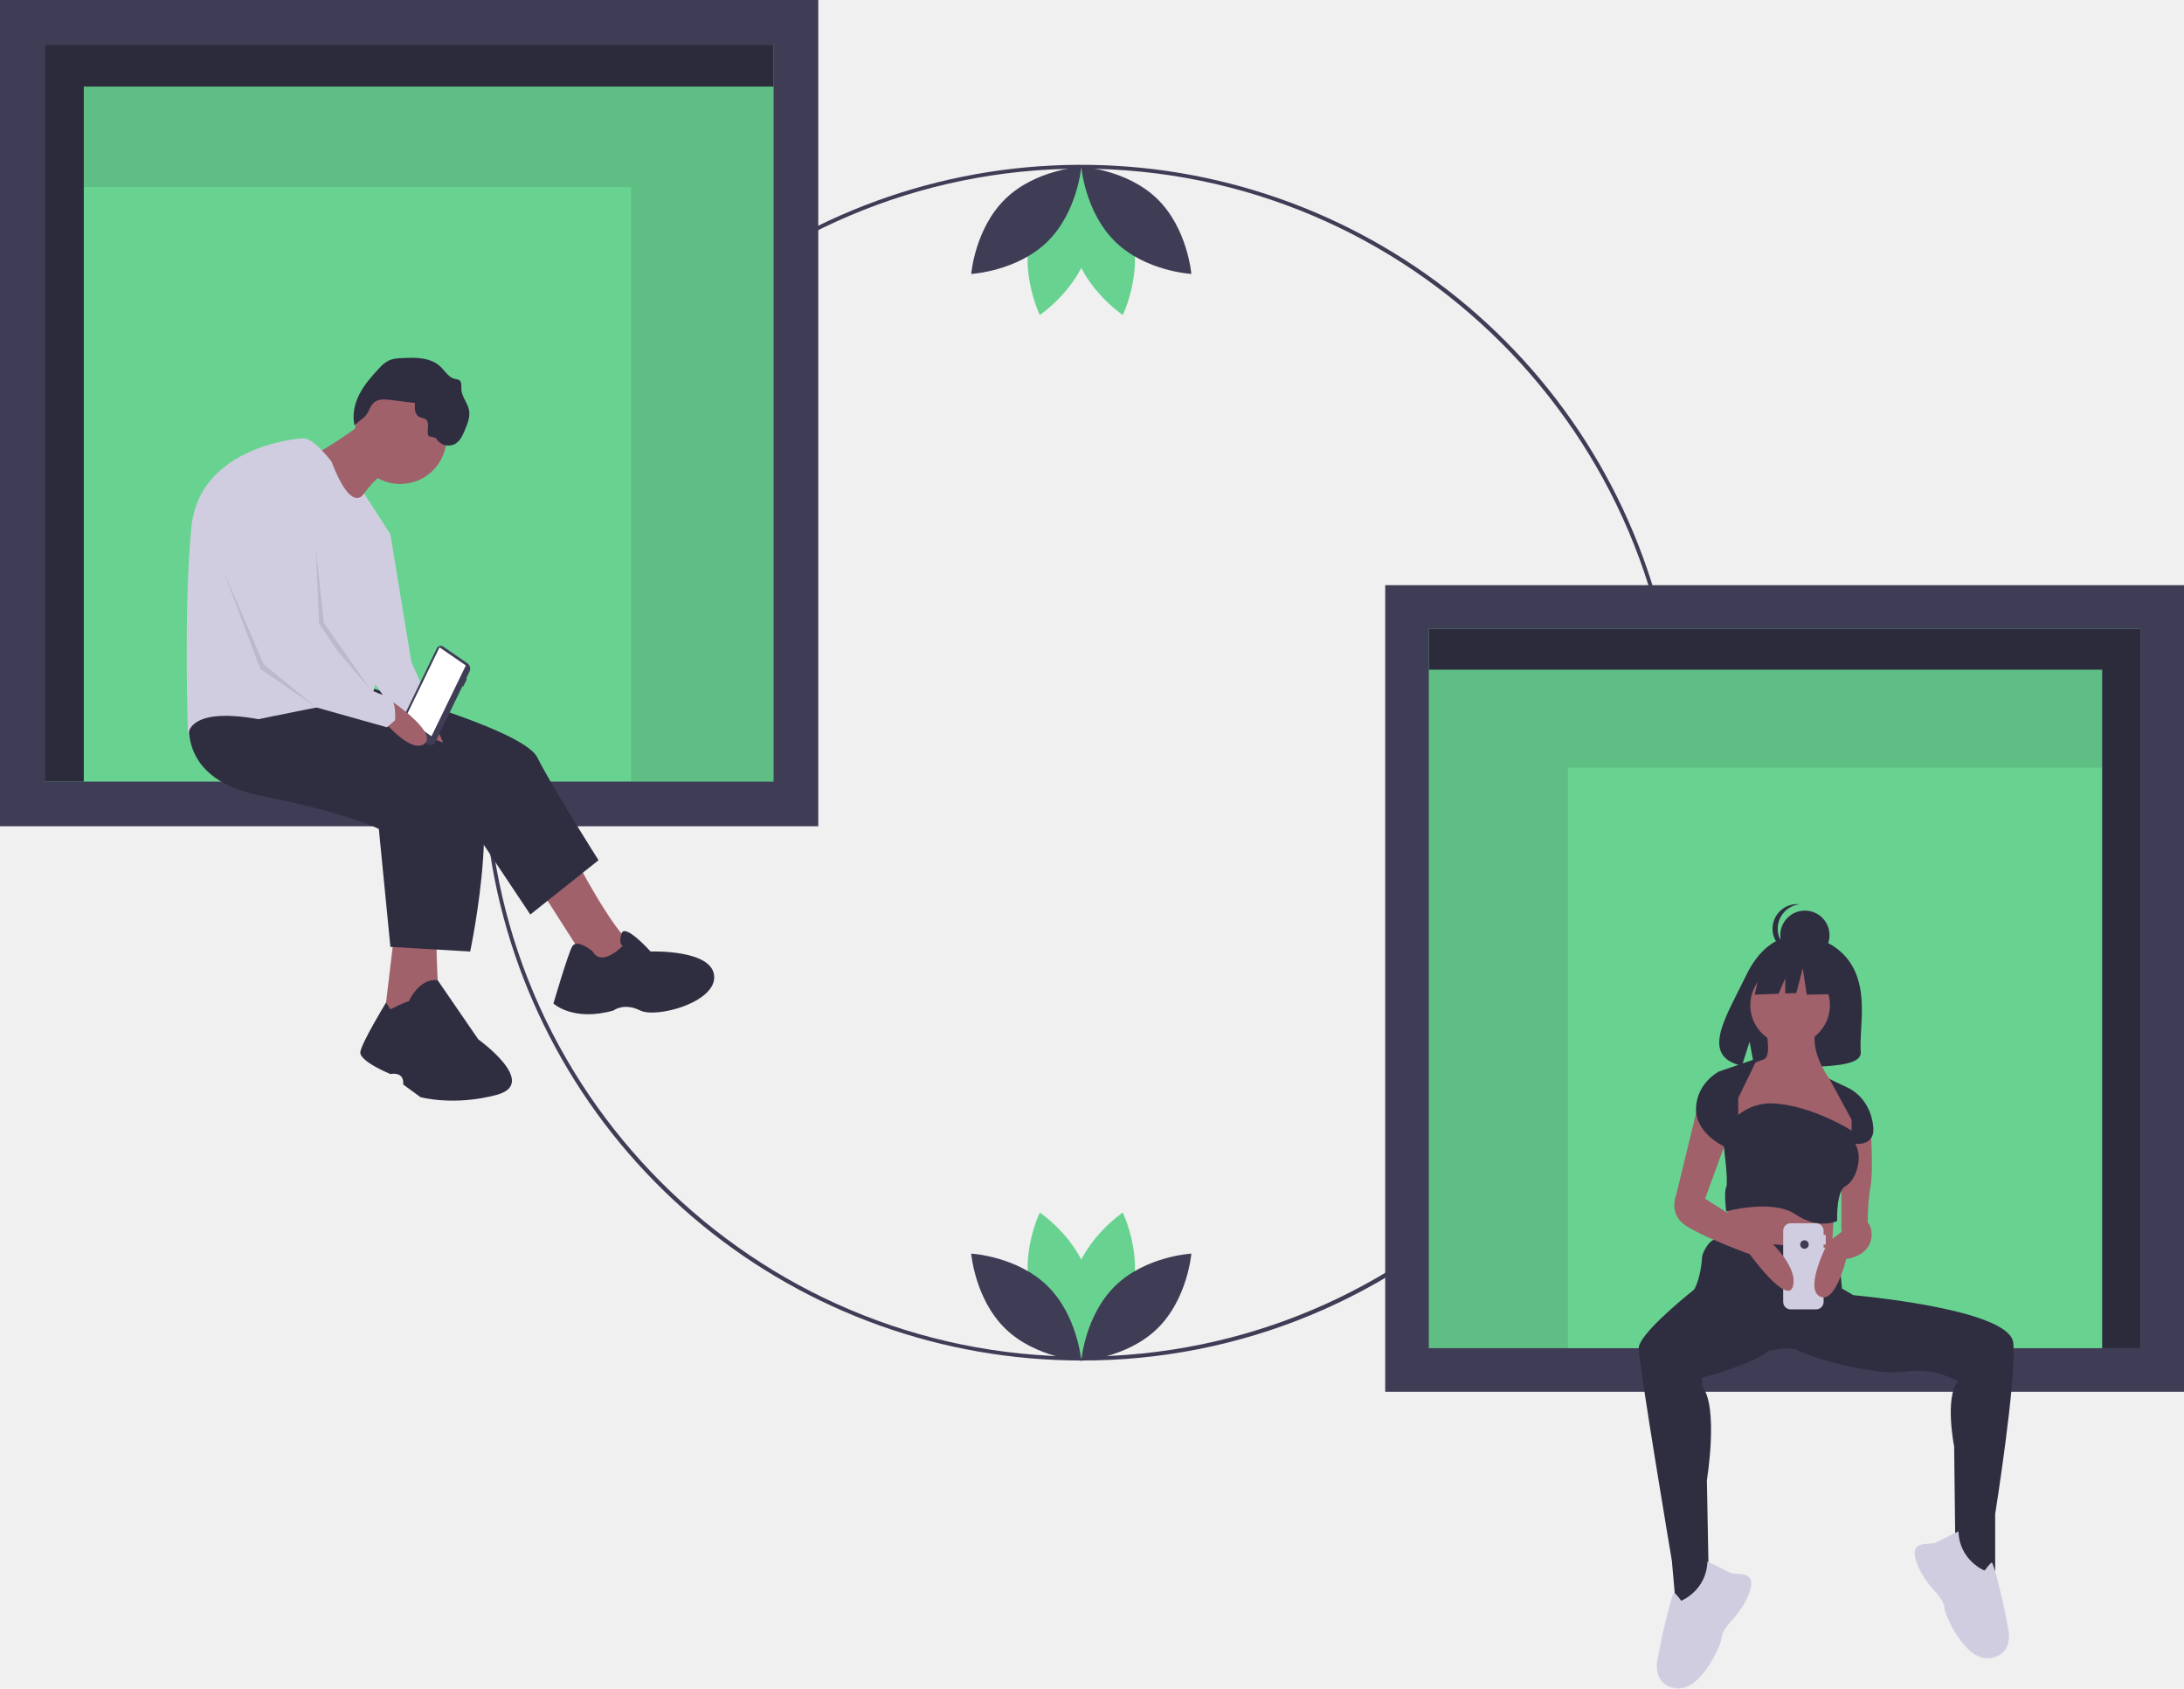
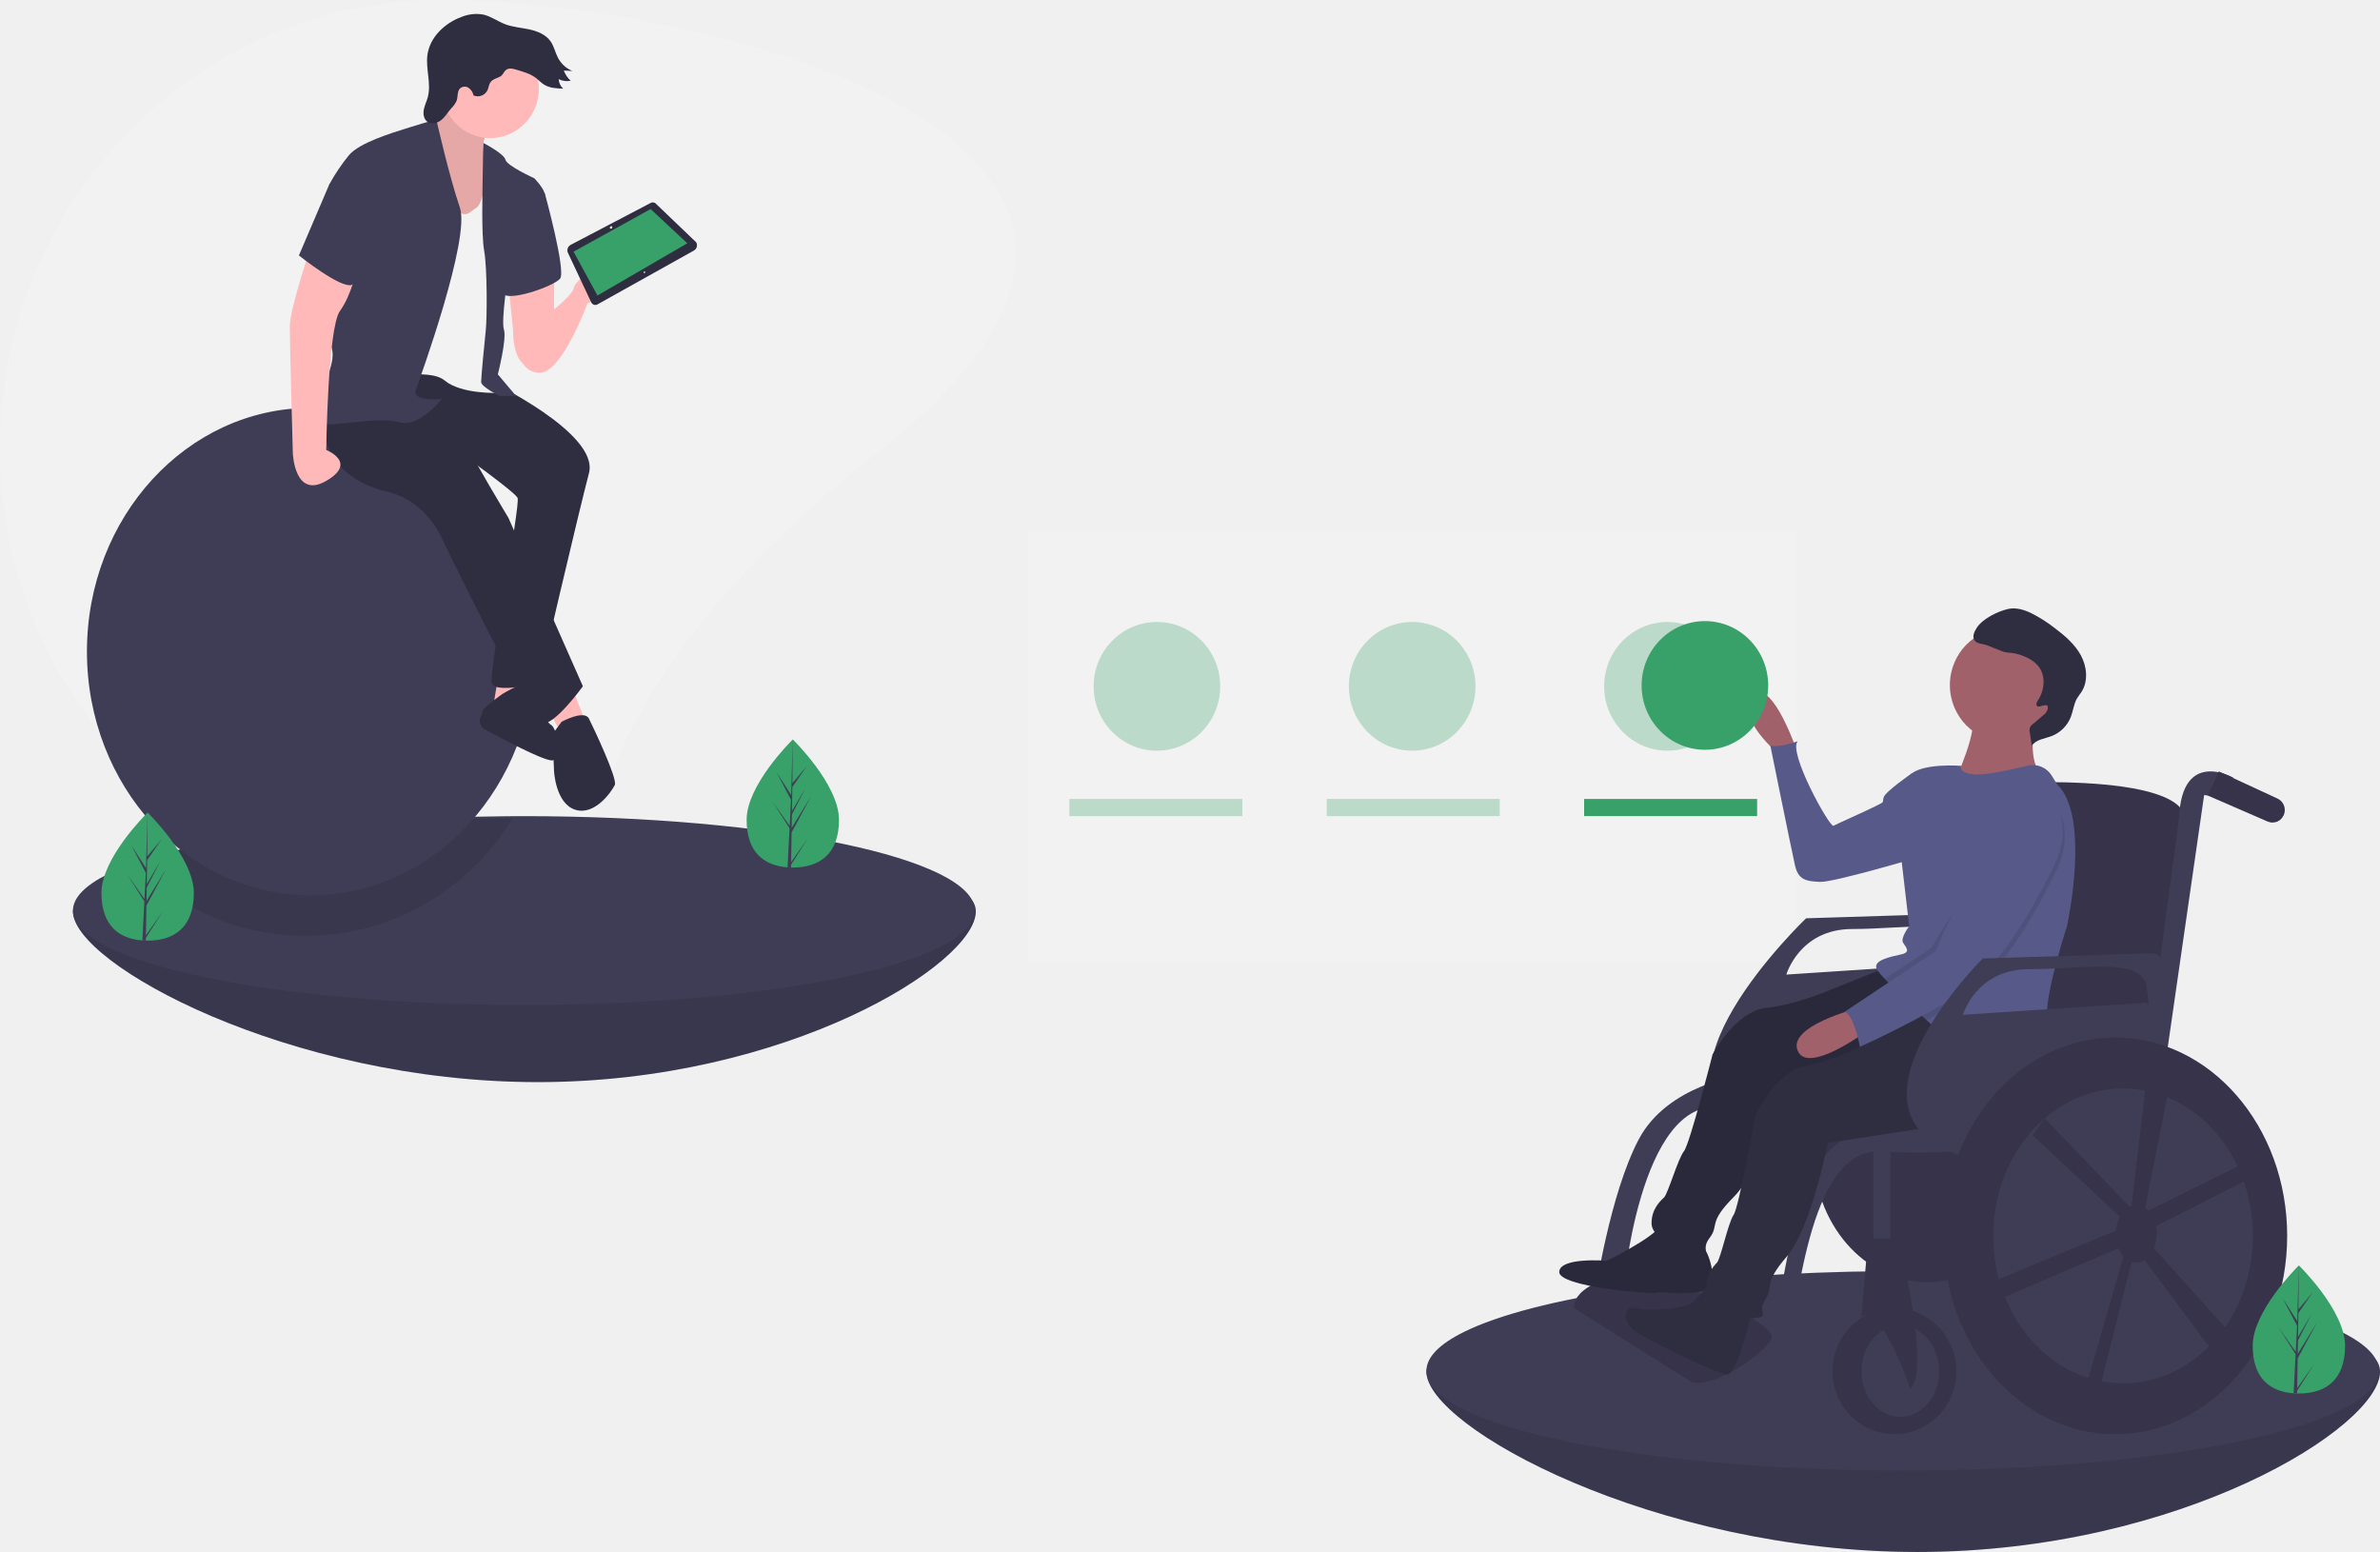
- <svg xmlns="http://www.w3.org/2000/svg" width="458" height="354" viewBox="0 0 458 354" fill="none">
-   <path d="M226.753 285.249C197.734 285.249 169.613 275.194 147.182 256.796C124.75 238.399 109.396 212.798 103.734 184.355C98.073 155.913 102.456 126.388 116.135 100.813C129.814 75.237 151.944 55.193 178.754 44.095C205.563 32.998 235.394 31.533 263.163 39.951C290.932 48.369 314.922 66.15 331.043 90.262C347.165 114.374 354.422 143.327 351.578 172.188C348.734 201.048 335.964 228.03 315.445 248.535C303.825 260.212 290.003 269.469 274.779 275.77C259.555 282.072 243.231 285.294 226.753 285.249ZM226.753 35.37C158.042 35.37 102.141 91.234 102.141 159.901C102.141 228.568 158.042 284.432 226.753 284.432C295.464 284.432 351.365 228.568 351.365 159.901C351.365 91.234 295.464 35.37 226.753 35.37Z" fill="#3F3D56" />
-   <path d="M237.318 271.407C234.995 279.988 227.04 285.302 227.04 285.302C227.04 285.302 222.85 276.705 225.172 268.124C227.495 259.543 235.451 254.229 235.451 254.229C235.451 254.229 239.641 262.827 237.318 271.407Z" fill="#68D391" />
-   <path d="M216.188 271.407C218.51 279.988 226.466 285.302 226.466 285.302C226.466 285.302 230.656 276.705 228.334 268.124C226.011 259.543 218.055 254.229 218.055 254.229C218.055 254.229 213.865 262.827 216.188 271.407Z" fill="#68D391" />
-   <path d="M219.601 269.563C225.974 275.764 226.753 285.295 226.753 285.295C226.753 285.295 217.198 284.774 210.824 278.573C204.451 272.373 203.672 262.842 203.672 262.842C203.672 262.842 213.227 263.363 219.601 269.563Z" fill="#3F3D56" />
-   <path d="M233.905 269.563C227.531 275.764 226.753 285.295 226.753 285.295C226.753 285.295 236.308 284.774 242.682 278.573C249.055 272.373 249.834 262.842 249.834 262.842C249.834 262.842 240.279 263.363 233.905 269.563Z" fill="#3F3D56" />
-   <path d="M216.188 48.867C218.51 40.286 226.466 34.972 226.466 34.972C226.466 34.972 230.656 43.57 228.334 52.151C226.011 60.731 218.055 66.045 218.055 66.045C218.055 66.045 213.865 57.448 216.188 48.867Z" fill="#68D391" />
-   <path d="M237.318 48.867C234.995 40.286 227.04 34.972 227.04 34.972C227.04 34.972 222.85 43.57 225.172 52.151C227.495 60.731 235.451 66.045 235.451 66.045C235.451 66.045 239.641 57.448 237.318 48.867Z" fill="#68D391" />
-   <path d="M233.905 50.711C227.531 44.511 226.753 34.979 226.753 34.979C226.753 34.979 236.308 35.501 242.682 41.701C249.055 47.901 249.834 57.433 249.834 57.433C249.834 57.433 240.279 56.912 233.905 50.711Z" fill="#3F3D56" />
-   <path d="M219.601 50.711C225.974 44.511 226.753 34.979 226.753 34.979C226.753 34.979 217.198 35.501 210.824 41.701C204.451 47.901 203.672 57.433 203.672 57.433C203.672 57.433 213.227 56.912 219.601 50.711Z" fill="#3F3D56" />
-   <path d="M168.362 5.176H5.977V170.197H168.362V5.176Z" fill="#68D391" />
-   <path d="M162.226 9.364H17.569H9.37V18.144V163.877H17.569V18.144H162.226V9.364Z" fill="#3F3D56" />
-   <path opacity="0.3" d="M162.226 9.364H17.569H9.37V18.144V163.877H17.569V18.144H162.226V9.364Z" fill="black" />
-   <path opacity="0.1" d="M138.8 18.144H132.358H17.57V39.214H132.358V163.877H162.227V18.144H138.8Z" fill="black" />
-   <path d="M0 0V173.242H171.597V0H0ZM162.226 163.877H9.37V9.364H162.226V163.877Z" fill="#3F3D56" />
-   <path d="M120.424 179.629C120.424 179.629 128.184 194.653 132.548 198.045C136.913 201.438 125.516 205.557 125.516 205.557L112.18 184.717L120.424 179.629Z" fill="#A0616A" />
-   <path d="M73.383 143.038C73.383 143.038 109.512 152.488 112.665 158.789C115.817 165.089 125.516 180.356 125.516 180.356L111.21 191.745L97.146 170.663L58.349 153.215L73.383 143.038Z" fill="#2F2E41" />
-   <path d="M124.304 199.499C124.304 199.499 120.909 196.591 119.939 198.53C118.969 200.468 116.06 210.404 116.06 210.404C116.06 210.404 120.182 214.281 128.669 211.858C128.669 211.858 130.851 210.161 134.246 211.858C137.64 213.554 150.249 210.161 149.764 204.588C149.279 199.014 136.428 199.499 136.428 199.499C136.428 199.499 131.015 193.439 130.327 195.742C129.638 198.045 130.608 198.288 130.608 198.288C130.608 198.288 126.244 202.892 124.304 199.499Z" fill="#2F2E41" />
-   <path d="M82.84 194.41L80.415 214.765H92.297C92.297 214.765 91.327 199.014 91.569 197.076C91.812 195.137 82.84 194.41 82.84 194.41Z" fill="#A0616A" />
-   <path d="M89.629 149.581C89.629 149.581 96.176 159.274 92.297 160C88.417 160.727 85.265 149.581 85.265 149.581H89.629Z" fill="#A0616A" />
-   <path d="M40.163 148.611C40.163 148.611 35.314 162.908 54.47 166.786C73.626 170.663 79.445 173.813 79.445 173.813L81.87 198.53L98.601 199.499C98.601 199.499 106.603 161.939 96.176 157.093C85.75 152.246 63.684 146.673 63.684 146.673L40.163 148.611Z" fill="#2F2E41" />
-   <path d="M81.87 211.615C81.87 211.615 85.265 209.919 85.75 209.919C85.75 209.919 87.881 205.006 91.786 205.524L100.298 217.916C100.298 217.916 113.15 227.124 104.178 229.547C95.206 231.97 88.174 230.032 88.174 230.032L84.537 227.366C84.537 227.366 85.022 224.701 81.87 225.185C81.87 225.185 75.323 222.52 75.565 220.581C75.808 218.643 80.958 210.204 80.958 210.204L81.87 211.615Z" fill="#2F2E41" />
-   <path d="M83.931 101.479C89.288 101.479 93.63 97.14 93.63 91.787C93.63 86.433 89.288 82.094 83.931 82.094C78.574 82.094 74.232 86.433 74.232 91.787C74.232 97.14 78.574 101.479 83.931 101.479Z" fill="#A0616A" />
-   <path d="M76.05 88.757C76.05 88.757 67.321 95.058 65.624 95.3C63.926 95.543 73.626 107.416 73.626 107.416C73.626 107.416 78.233 99.904 81.142 98.935C84.052 97.966 76.05 88.757 76.05 88.757Z" fill="#A0616A" />
-   <path d="M69.503 96.754C69.503 96.754 65.866 91.908 63.684 91.908C61.502 91.908 41.861 94.089 40.163 110.324C38.466 126.56 39.436 154.912 39.436 154.912C39.436 154.912 37.981 147.884 54.227 150.792C54.227 150.792 73.626 146.673 77.02 146.673C80.415 146.673 81.87 112.021 81.87 112.021L76.349 103.466C76.349 103.466 73.868 108.143 69.503 96.754Z" fill="#D0CDE1" />
-   <path d="M78.233 110.082L81.87 112.021L86.234 138.676L92.296 152.488C92.296 152.488 85.75 150.236 85.265 152.937L75.565 138.918L78.233 110.082Z" fill="#D0CDE1" />
-   <path d="M81.75 83.837L87.027 84.496C86.926 85.569 86.954 86.898 87.905 87.406C88.353 87.645 88.92 87.632 89.317 87.948C90.27 88.708 89.337 90.342 89.876 91.435L91.419 91.843C91.604 92.19 91.856 92.496 92.161 92.745C92.465 92.994 92.816 93.181 93.193 93.293C93.57 93.406 93.965 93.444 94.356 93.403C94.747 93.363 95.127 93.246 95.472 93.058C96.51 92.436 97.038 91.247 97.504 90.132C98.062 88.799 98.631 87.368 98.352 85.951C98.052 84.428 96.808 83.163 96.751 81.613C96.726 80.919 96.872 80.054 96.287 79.68C96.018 79.554 95.728 79.477 95.432 79.453C94.084 79.172 93.333 77.778 92.328 76.837C90.221 74.866 86.986 74.918 84.105 75.09C83.28 75.093 82.462 75.235 81.685 75.511C80.806 75.951 80.03 76.57 79.405 77.328C77.86 78.975 76.356 80.699 75.337 82.714C74.318 84.728 73.816 87.082 74.369 89.27C74.315 89.06 76.148 87.682 76.377 87.461C77.093 86.768 77.159 86.436 77.546 85.638C78.45 83.778 79.707 83.582 81.75 83.837Z" fill="#2F2E41" />
-   <path opacity="0.1" d="M66.23 115.049L66.957 132.012L77.743 144.653L67.927 130.558L66.23 115.049Z" fill="black" />
-   <path opacity="0.1" d="M46.831 119.654L55.318 139.282L66.23 148.248L54.591 140.251L46.831 119.654Z" fill="black" />
-   <path d="M92.931 135.563L98.059 139.088C98.314 139.289 98.493 139.572 98.564 139.889C98.635 140.206 98.595 140.538 98.451 140.829L97.765 142.244L97.924 142.353L97.144 143.96L96.986 143.851L91.337 155.5C91.278 155.653 91.186 155.791 91.067 155.903C90.948 156.016 90.805 156.1 90.648 156.15C90.492 156.2 90.326 156.214 90.164 156.191C90.002 156.169 89.846 156.11 89.71 156.019L84.891 152.706C84.597 152.475 84.392 152.15 84.31 151.785C84.228 151.421 84.274 151.039 84.44 150.704L91.572 135.997C91.621 135.869 91.698 135.754 91.798 135.66C91.897 135.565 92.017 135.495 92.147 135.453C92.278 135.412 92.416 135.4 92.552 135.419C92.687 135.438 92.817 135.487 92.931 135.563Z" fill="#3F3D56" />
-   <path d="M84.971 150.576L90.491 154.37L97.691 139.521L92.171 135.727L84.971 150.576Z" fill="white" />
-   <path d="M82.575 147.307C82.575 147.307 92.193 153.968 88.841 156.051C85.49 158.135 78.507 148.889 78.507 148.889L82.575 147.307Z" fill="#A0616A" />
-   <path d="M53.985 97.966C53.985 97.966 41.376 101.601 45.013 112.747C45.89 115.436 46.951 118.323 48.056 121.155C51.531 130.063 55.44 138.434 55.44 138.434L66.399 148.337L81.142 152.488L82.84 151.034C82.84 151.034 83.325 146.43 81.142 145.946C78.96 145.461 75.565 143.522 75.565 143.522L66.836 130.679C66.836 130.679 66.594 98.693 53.985 97.966Z" fill="#D0CDE1" />
-   <path d="M293.646 288.835H452.166V127.743L293.646 127.743V288.835Z" fill="#68D391" />
-   <path d="M299.636 131.832H440.849H448.853V140.402V282.666H440.849V140.402H299.636V131.832Z" fill="#3F3D56" />
-   <path opacity="0.3" d="M299.636 131.832H440.849H448.853V140.402V282.666H440.849V140.402H299.636V131.832Z" fill="black" />
-   <path opacity="0.1" d="M322.505 140.402H328.793H440.849V160.97H328.793V282.666H299.636V140.402H322.505Z" fill="black" />
-   <path d="M290.489 122.691V291.807H458V122.691H290.489ZM299.636 131.832H448.853V282.666H299.636V131.832Z" fill="#3F3D56" />
-   <path d="M388.37 202.422C384.763 196.331 377.627 196.047 377.627 196.047C377.627 196.047 370.673 195.159 366.212 204.435C362.054 213.082 356.315 221.43 365.288 223.455L366.909 218.413L367.912 223.83C369.19 223.922 370.471 223.944 371.751 223.895C381.36 223.585 390.511 223.986 390.217 220.54C389.825 215.959 391.841 208.283 388.37 202.422Z" fill="#2F2E41" />
-   <path d="M362.371 251.582L361.612 265.233L383.872 267.508L384.631 253.352L377.042 248.549L362.371 251.582Z" fill="#A0616A" />
-   <path d="M422.195 281.538C421.528 275.089 395.026 272.162 388.657 271.551L386.275 270.162L385.517 262.073C385.517 262.073 361.992 260.051 360.221 259.798C358.45 259.545 356.932 262.831 356.932 263.59C356.932 264.138 356.601 268.052 355.272 270.372C352.402 272.676 343.652 279.928 343.652 282.676C343.652 285.962 350.608 327.294 350.608 327.294L351.367 335.889L358.45 337.153L357.944 310.357C357.944 310.357 360.474 294.936 356.932 290.639V288.869C356.932 288.869 367.319 286.165 370.98 283.22C372.041 282.992 375.022 282.431 376.668 282.919C376.894 283.052 377.154 283.188 377.444 283.327C377.481 283.361 377.516 283.396 377.548 283.434L377.577 283.39C382.313 285.605 394.461 288.399 399.429 287.605C403.261 287.021 407.179 287.732 410.559 289.627C407.777 293.167 409.8 303.278 409.8 303.278L410.053 325.019L413.595 329.316H418.401V317.435C418.401 317.435 422.954 288.869 422.195 281.538Z" fill="#2F2E41" />
-   <path d="M375.398 219.098C380.009 219.098 383.746 215.363 383.746 210.756C383.746 206.149 380.009 202.414 375.398 202.414C370.788 202.414 367.051 206.149 367.051 210.756C367.051 215.363 370.788 219.098 375.398 219.098Z" fill="#A0616A" />
-   <path d="M370.339 216.065C370.339 216.065 371.604 221.626 369.833 222.132C368.432 222.596 367.077 223.188 365.786 223.901L363.762 230.474V237.046L388.299 239.827L389.058 237.552V234.266L386.275 229.21L385.011 227.946C385.011 227.946 379.446 221.879 380.71 216.065H370.339Z" fill="#A0616A" />
-   <path d="M392.22 236.162C392.22 236.162 392.979 245.009 392.22 249.054C391.461 253.099 391.714 259.166 391.714 259.166L386.149 258.155V244.504L387.414 237.173L392.22 236.162Z" fill="#A0616A" />
-   <path d="M378.5 201.235C381.35 201.235 383.66 198.926 383.66 196.078C383.66 193.23 381.35 190.922 378.5 190.922C375.651 190.922 373.34 193.23 373.34 196.078C373.34 198.926 375.651 201.235 378.5 201.235Z" fill="#2F2E41" />
-   <path d="M372.797 194.721C372.797 193.448 373.269 192.219 374.121 191.272C374.974 190.326 376.147 189.728 377.414 189.594C377.233 189.574 377.052 189.565 376.871 189.565C375.502 189.565 374.19 190.108 373.222 191.075C372.254 192.042 371.711 193.354 371.711 194.721C371.711 196.089 372.254 197.401 373.222 198.368C374.19 199.335 375.502 199.878 376.871 199.878C377.052 199.878 377.233 199.868 377.414 199.849C376.147 199.715 374.974 199.117 374.121 198.17C373.269 197.223 372.797 195.995 372.797 194.721Z" fill="#2F2E41" />
-   <path d="M386.776 201.835L379.725 198.145L369.989 199.654L367.975 208.546L372.989 208.353L374.39 205.086V208.299L376.704 208.21L378.047 203.009L378.886 208.546L387.111 208.378L386.776 201.835Z" fill="#2F2E41" />
-   <path d="M358.057 327.399C358.057 327.399 361.646 329.087 362.702 329.721C363.758 330.354 367.98 329.087 367.136 332.886C366.291 336.684 362.702 340.271 362.702 340.271C362.702 340.271 361.013 342.17 361.013 343.436C361.013 344.702 356.79 354.409 351.722 353.987C346.655 353.565 347.499 348.5 347.499 348.5L348.555 343.014C348.555 343.014 350.667 333.73 351.089 333.941C351.511 334.152 352.567 335.629 352.567 335.629C352.567 335.629 357.845 333.519 358.057 327.399Z" fill="#D0CDE1" />
-   <path d="M410.7 321.08C410.7 321.08 407.11 322.768 406.055 323.401C404.999 324.034 400.776 322.768 401.621 326.566C402.465 330.364 406.055 333.951 406.055 333.951C406.055 333.951 407.744 335.85 407.744 337.116C407.744 338.382 411.967 348.089 417.034 347.667C422.102 347.245 421.257 342.181 421.257 342.181L420.202 336.694C420.202 336.694 418.09 327.41 417.668 327.621C417.246 327.832 416.19 329.309 416.19 329.309C416.19 329.309 410.911 327.199 410.7 321.08Z" fill="#D0CDE1" />
-   <path d="M382.869 260.934V258.928H382.423V258.036C382.423 257.831 382.383 257.628 382.304 257.439C382.226 257.25 382.111 257.078 381.966 256.933C381.821 256.788 381.649 256.673 381.459 256.595C381.27 256.516 381.067 256.476 380.862 256.476H375.508C375.094 256.476 374.697 256.64 374.404 256.933C374.112 257.225 373.947 257.622 373.947 258.036V272.971C373.947 273.385 374.112 273.782 374.404 274.075C374.697 274.367 375.094 274.532 375.508 274.532H380.862C381.276 274.532 381.673 274.367 381.966 274.075C382.259 273.782 382.423 273.385 382.423 272.971V263.609H382.869V261.603H382.423V260.934H382.869Z" fill="#D0CDE1" />
-   <path d="M378.408 261.826C378.901 261.826 379.3 261.426 379.3 260.934C379.3 260.442 378.901 260.042 378.408 260.042C377.915 260.042 377.516 260.442 377.516 260.934C377.516 261.426 377.915 261.826 378.408 261.826Z" fill="#3F3D56" />
-   <path d="M356.047 231.864L351.494 250.571C351.494 250.571 349.723 254.616 353.77 257.143C357.818 259.671 366.924 262.958 366.924 262.958C366.924 262.958 375.019 274.081 376.031 269.53C377.042 264.98 369.96 259.166 369.96 259.166L357.565 251.329L362.371 238.184L356.047 231.864Z" fill="#A0616A" />
-   <path d="M388.932 255.374C388.932 255.374 392.726 254.868 392.473 259.166C392.22 263.463 387.161 263.969 387.161 263.969C387.161 263.969 384.884 273.575 381.596 271.805C378.307 270.036 383.367 260.43 383.367 260.43L387.667 257.143L388.932 255.374Z" fill="#A0616A" />
-   <path d="M364.521 230.221L368.568 221.879L360.474 224.66C360.474 224.66 355.921 226.935 355.668 232.243C355.415 237.552 361.486 240.333 361.486 240.333C361.486 240.333 362.497 247.917 361.992 248.928C361.486 249.939 361.992 253.984 361.992 253.984C361.992 253.984 371.73 251.329 376.537 254.616C381.343 257.902 385.264 256.006 385.264 256.006C385.264 256.006 385.011 249.686 387.034 248.675C389.058 247.664 390.829 242.861 389.058 239.827C389.058 239.827 393.105 240.333 392.852 236.541C392.599 232.749 390.576 229.463 387.287 227.946C383.999 226.429 383.635 226.187 383.635 226.187L388.299 234.771V237.046C388.299 237.046 380.043 231.78 371.874 231.341C369.21 231.219 366.593 232.08 364.521 233.76L364.521 233.76V230.221Z" fill="#2F2E41" />
+ <svg xmlns="http://www.w3.org/2000/svg" width="477" height="311" viewBox="0 0 477 311" fill="none">
+   <g clip-path="url(#clip0)">
+     <path d="M176.82 89.873C97.043 152.714 137.237 179.746 88.41 179.746C39.582 179.746 0 139.508 0 89.873C0 40.237 39.582 0 88.41 0C137.237 0 256.596 27.032 176.82 89.873Z" fill="#F2F2F2" />
+     <path d="M195.57 182.658C195.57 193.103 157.71 216.842 107.798 216.842C57.885 216.842 14.621 193.103 14.621 182.658C14.621 180.046 18.859 183.29 23.429 181.031C36.731 174.441 68.451 179.298 104.453 179.027C105.564 179.017 106.679 179.012 107.798 179.012C157.71 179.012 195.57 172.214 195.57 182.658Z" fill="#3F3D56" />
+     <path opacity="0.1" d="M195.57 182.658C195.57 193.103 157.71 216.842 107.798 216.842C57.885 216.842 14.621 193.103 14.621 182.658C14.621 180.046 18.859 183.29 23.429 181.031C36.731 174.441 68.451 179.298 104.453 179.027C105.564 179.017 106.679 179.012 107.798 179.012C157.71 179.012 195.57 172.214 195.57 182.658Z" fill="black" />
+     <path d="M195.369 182.463C195.369 192.907 154.908 201.378 104.995 201.378C55.083 201.378 14.621 192.907 14.621 182.463C14.621 179.851 17.147 177.366 21.716 175.106C35.019 168.517 65.649 163.834 101.651 163.563C102.761 163.553 103.876 163.548 104.995 163.548C154.908 163.548 195.369 172.019 195.369 182.463Z" fill="#3F3D56" />
+     <path opacity="0.1" d="M102.725 163.951C98.887 170.313 93.681 175.709 87.498 179.734C81.316 183.759 74.317 186.31 67.027 187.194C59.737 188.078 52.344 187.273 45.404 184.839C38.463 182.405 32.155 178.405 26.951 173.14C39.562 167.894 68.598 164.166 102.725 163.951Z" fill="black" />
+     <path d="M62.26 179.403C87.023 179.403 107.097 157.539 107.097 130.568C107.097 103.598 87.023 81.734 62.26 81.734C37.498 81.734 17.424 103.598 17.424 130.568C17.424 157.539 37.498 179.403 62.26 179.403Z" fill="#3F3D56" />
+     <path d="M111.04 54.904V66.352L105.257 73.158C105.257 73.158 102.822 72.23 102.822 66.042L101.909 57.069L111.04 54.904Z" fill="#FFB9B9" />
+     <path d="M105.257 66.352C105.257 66.352 114.692 59.854 114.996 57.688C115.301 55.522 128.693 45.621 126.562 51.81C124.432 57.998 117.736 60.782 117.736 60.782C117.736 60.782 112.561 75.015 107.996 74.705C103.43 74.396 103.43 68.517 105.257 66.352Z" fill="#FFB9B9" />
+     <path d="M99.778 135.967L98.865 141.536L103.735 140.298V135.967H99.778Z" fill="#FFB9B9" />
+     <path d="M100.691 139.061C100.691 139.061 106.32 135.671 106.549 137.211C106.778 138.751 109.213 144.63 110.431 145.249C111.648 145.868 113.17 152.675 110.431 152.365C108.309 152.126 100.528 147.988 97.126 146.135C96.708 145.905 96.391 145.521 96.243 145.062C96.094 144.603 96.124 144.103 96.327 143.666C96.527 143.291 96.664 142.885 96.734 142.464C96.734 141.846 100.691 139.061 100.691 139.061Z" fill="#2F2E41" />
+     <path d="M97.952 76.252C97.952 76.252 120.17 86.772 118.04 94.816C115.909 102.861 107.996 136.895 107.996 136.895C107.996 136.895 99.169 139.061 98.561 136.895C97.952 134.729 104.344 101.004 103.735 99.767C103.126 98.529 91.865 90.485 91.865 90.485L68.733 80.584L78.472 71.302L97.952 76.252Z" fill="#2F2E41" />
+     <path d="M114.692 137.823L117.431 144.94L112.561 147.105L109.518 141.536L114.692 137.823Z" fill="#FFB9B9" />
+     <path d="M98.256 25.51C98.256 25.51 95.517 29.223 97.647 31.08C99.778 32.936 98.256 39.743 98.256 39.743L95.517 47.478L84.56 45.312V32.627L85.169 26.439C85.169 26.439 90.647 21.179 91.256 17.157C91.865 13.134 98.256 25.51 98.256 25.51Z" fill="#FFB9B9" />
+     <path opacity="0.1" d="M98.256 25.51C98.256 25.51 95.517 29.223 97.647 31.08C99.778 32.936 98.256 39.743 98.256 39.743L95.517 47.478L84.56 45.312V32.627L85.169 26.439C85.169 26.439 90.647 21.179 91.256 17.157C91.865 13.134 98.256 25.51 98.256 25.51Z" fill="black" />
+     <path d="M79.994 73.777C79.994 73.777 94.299 89.866 94.299 90.485C94.299 91.104 101.909 103.789 101.909 103.789L116.822 137.514C116.822 137.514 111.04 145.558 108.605 144.94C106.17 144.321 88.821 108.43 88.821 108.43C88.821 108.43 85.777 100.386 77.559 98.529C69.342 96.673 62.95 90.175 65.994 82.75C69.037 75.324 79.994 73.777 79.994 73.777Z" fill="#2F2E41" />
+     <path d="M98.256 27.676C103.635 27.676 107.996 23.244 107.996 17.775C107.996 12.307 103.635 7.875 98.256 7.875C92.877 7.875 88.517 12.307 88.517 17.775C88.517 23.244 92.877 27.676 98.256 27.676Z" fill="#FFB9B9" />
+     <path d="M97.952 33.864C97.952 33.864 96.734 40.98 95.517 41.599C94.299 42.218 93.386 44.384 90.647 41.29C87.908 38.196 85.473 32.008 85.473 32.008L76.038 43.765L75.124 76.252C75.124 76.252 85.777 73.468 89.125 76.252C92.473 79.037 99.778 78.728 99.778 78.728L98.256 72.54L99.474 62.02L99.169 52.428L98.865 45.622L97.952 33.864Z" fill="#F2F2F2" />
+     <path d="M96.88 28.656C96.88 28.656 100.996 30.77 101.3 32.008C101.604 33.245 107.083 35.721 107.083 35.721C107.083 35.721 109.213 37.886 109.213 39.124C109.213 40.362 101.909 54.594 101.909 54.594C101.909 54.594 100.387 64.186 100.996 66.042C101.604 67.898 99.778 75.015 99.778 75.015L103.43 79.346H100.082C100.082 79.346 96.43 77.49 96.43 76.562C96.43 75.633 97.039 69.136 97.343 66.352C97.647 63.567 97.647 53.666 97.039 50.263C96.43 46.859 96.734 37.886 96.734 35.721C96.734 33.555 96.88 28.656 96.88 28.656Z" fill="#3F3D56" />
+     <path d="M87.451 23.958C87.451 23.958 86.082 24.273 82.125 25.51C78.168 26.748 72.081 28.604 69.95 31.08C68.455 32.91 67.13 34.878 65.994 36.958L67.211 59.235C67.211 59.235 64.776 63.876 65.081 66.352C65.385 68.827 67.82 69.136 65.994 74.396C64.168 79.656 60.515 84.297 63.863 84.916C67.211 85.534 76.038 83.369 79.994 84.606C83.951 85.844 88.517 79.965 88.517 79.965C88.517 79.965 82.429 80.584 83.342 78.109C84.255 75.633 94.299 47.787 92.169 41.599C90.038 35.411 87.451 23.958 87.451 23.958Z" fill="#3F3D56" />
+     <path d="M107.692 37.577L109.213 38.815C109.213 38.815 113.474 54.285 112.257 55.832C111.04 57.379 101.3 60.782 100.691 58.617C100.082 56.451 107.692 37.577 107.692 37.577Z" fill="#3F3D56" />
+     <path d="M62.646 48.406C62.646 48.406 58.08 61.711 58.08 65.423C58.08 69.136 58.689 90.794 58.689 90.794C58.689 90.794 58.993 100.076 65.385 96.364C71.777 92.651 65.385 90.175 65.385 90.175C65.385 90.175 65.689 65.733 68.124 62.329C70.559 58.926 71.472 53.975 71.472 53.975L62.646 48.406Z" fill="#FFB9B9" />
+     <path d="M112.561 144.63C112.561 144.63 117.127 142.155 118.04 144.011C118.953 145.868 123.823 156.078 123.214 157.316C122.605 158.553 119.257 163.504 115.301 162.266C111.344 161.028 111.04 154.531 111.04 154.531L110.735 147.105L112.561 144.63Z" fill="#2F2E41" />
+     <path d="M100.163 15.384C99.493 15.705 98.697 15.897 98.275 16.517C97.963 16.976 97.932 17.573 97.704 18.082C97.455 18.585 97.027 18.973 96.506 19.166C95.986 19.36 95.413 19.344 94.903 19.123C94.779 18.506 94.426 17.962 93.918 17.602C93.662 17.431 93.358 17.348 93.052 17.365C92.745 17.382 92.452 17.498 92.216 17.697C91.588 18.305 91.81 19.366 91.518 20.195C91.243 20.778 90.865 21.305 90.402 21.75C89.736 22.531 89.205 23.447 88.403 24.083C87.601 24.719 86.384 24.994 85.587 24.352C84.917 23.812 84.778 22.815 84.941 21.961C85.104 21.108 85.507 20.322 85.735 19.484C86.475 16.761 85.295 13.853 85.66 11.052C86.128 7.464 89.128 4.629 92.477 3.399C93.871 2.822 95.397 2.658 96.878 2.925C98.41 3.273 99.719 4.264 101.185 4.831C102.754 5.437 104.46 5.543 106.102 5.897C107.743 6.252 109.433 6.937 110.385 8.341C111.05 9.321 111.278 10.538 111.829 11.588C112.463 12.786 113.489 13.721 114.731 14.23L112.995 14.13C113.286 14.917 113.761 15.621 114.378 16.181C113.564 16.35 112.718 16.236 111.976 15.859C111.989 16.221 112.075 16.577 112.229 16.904C112.383 17.232 112.602 17.523 112.871 17.762C111.536 17.721 110.128 17.658 108.999 16.931C108.447 16.575 107.996 16.079 107.476 15.675C106.367 14.815 104.992 14.406 103.651 14.015C102.947 13.809 102.1 13.524 101.463 13.984C100.933 14.367 100.849 15.056 100.163 15.384Z" fill="#2F2E41" />
+     <path d="M70.559 33.245L65.994 36.958L59.906 51.191C59.906 51.191 68.428 57.998 70.559 57.069C72.69 56.141 76.342 39.743 76.342 39.743L70.559 33.245Z" fill="#3F3D56" />
+     <path d="M139.034 50.228L119.823 60.955C119.712 61.03 119.586 61.08 119.454 61.1C119.321 61.12 119.186 61.111 119.058 61.072C118.93 61.034 118.812 60.967 118.711 60.877C118.611 60.787 118.532 60.676 118.478 60.551L113.772 50.552C113.683 50.267 113.697 49.959 113.813 49.684C113.929 49.409 114.137 49.185 114.402 49.053L130.351 40.696C130.548 40.576 130.781 40.533 131.006 40.577C131.231 40.621 131.433 40.748 131.572 40.933L139.539 48.563C139.617 48.705 139.666 48.862 139.683 49.024C139.7 49.186 139.685 49.35 139.637 49.505C139.59 49.661 139.512 49.806 139.409 49.93C139.305 50.054 139.177 50.156 139.034 50.228Z" fill="#2F2E41" />
+     <path d="M137.752 48.751L119.742 59.215L114.95 50.434L130.4 41.894L137.752 48.751Z" fill="#38A169" />
+     <path d="M122.641 45.726C122.735 45.612 122.734 45.453 122.638 45.372C122.542 45.291 122.388 45.318 122.294 45.432C122.201 45.546 122.202 45.705 122.298 45.786C122.394 45.867 122.548 45.841 122.641 45.726Z" fill="#F2F2F2" />
+     <path d="M129.27 54.661C129.333 54.584 129.332 54.479 129.268 54.425C129.204 54.37 129.101 54.388 129.039 54.464C128.976 54.541 128.978 54.646 129.041 54.7C129.105 54.755 129.208 54.737 129.27 54.661Z" fill="#F2F2F2" />
+     <path d="M38.847 178.93C38.847 186.017 34.703 188.492 29.59 188.492C29.471 188.492 29.353 188.49 29.235 188.488C28.998 188.483 28.763 188.471 28.531 188.455C23.916 188.123 20.332 185.521 20.332 178.93C20.332 172.109 28.905 163.502 29.551 162.864L29.552 162.863C29.577 162.838 29.59 162.826 29.59 162.826C29.59 162.826 38.847 171.843 38.847 178.93Z" fill="#38A169" />
+     <path d="M29.252 187.408L32.638 182.599L29.244 187.936L29.235 188.488C28.998 188.483 28.763 188.471 28.531 188.455L28.896 181.364L28.893 181.309L28.899 181.299L28.934 180.629L25.531 175.279L28.945 180.127L28.953 180.269L29.228 174.911L26.315 169.383L29.264 173.972L29.551 162.864L29.552 162.826V162.863L29.504 171.622L32.405 168.149L29.492 172.376L29.416 177.173L32.124 172.569L29.405 177.879L29.362 180.546L33.293 174.138L29.347 181.476L29.252 187.408Z" fill="#3F3D56" />
+     <path d="M168.153 164.279C168.153 171.367 164.009 173.842 158.895 173.842C158.777 173.842 158.659 173.84 158.541 173.837C158.304 173.832 158.069 173.821 157.837 173.805C153.222 173.473 149.638 170.871 149.638 164.279C149.638 157.459 158.211 148.852 158.857 148.214L158.858 148.213C158.883 148.188 158.895 148.176 158.895 148.176C158.895 148.176 168.153 157.192 168.153 164.279Z" fill="#38A169" />
+     <path d="M158.558 172.757L161.944 167.948L158.549 173.286L158.541 173.837C158.304 173.832 158.069 173.821 157.837 173.805L158.202 166.714L158.199 166.659L158.205 166.649L158.24 165.979L154.837 160.628L158.25 165.476L158.259 165.618L158.534 160.261L155.621 154.732L158.57 159.321L158.857 148.214L158.858 148.176V148.213L158.81 156.971L161.711 153.499L158.798 157.726L158.722 162.523L161.43 157.919L158.711 163.229L158.668 165.896L162.598 159.488L158.653 166.826L158.558 172.757Z" fill="#3F3D56" />
+     <path d="M359.985 106.407H206.078V192.552H359.985V106.407Z" fill="#F2F2F2" />
+     <path opacity="0.3" d="M231.87 150.43C238.876 150.43 244.555 144.657 244.555 137.535C244.555 130.414 238.876 124.641 231.87 124.641C224.865 124.641 219.186 130.414 219.186 137.535C219.186 144.657 224.865 150.43 231.87 150.43Z" fill="#38A169" />
+     <path opacity="0.3" d="M283.031 150.43C290.037 150.43 295.716 144.657 295.716 137.535C295.716 130.414 290.037 124.641 283.031 124.641C276.026 124.641 270.347 130.414 270.347 137.535C270.347 144.657 276.026 150.43 283.031 150.43Z" fill="#38A169" />
+     <path opacity="0.3" d="M334.193 150.43C341.198 150.43 346.877 144.657 346.877 137.535C346.877 130.414 341.198 124.641 334.193 124.641C327.187 124.641 321.508 130.414 321.508 137.535C321.508 144.657 327.187 150.43 334.193 150.43Z" fill="#38A169" />
+     <path opacity="0.3" d="M248.994 160.101H214.323V163.539H248.994V160.101Z" fill="#38A169" />
+     <path opacity="0.3" d="M300.578 160.101H265.907V163.539H300.578V160.101Z" fill="#38A169" />
+     <path d="M352.162 160.101H317.491V163.539H352.162V160.101Z" fill="#38A169" />
+     <path d="M477 274.895C477 285.926 437.014 311 384.297 311C331.58 311 285.885 285.926 285.885 274.895C285.885 272.136 290.361 275.563 295.187 273.176C309.238 266.216 342.74 271.346 380.764 271.06C381.937 271.049 383.115 271.044 384.297 271.044C437.014 271.044 477 263.864 477 274.895Z" fill="#3F3D56" />
+     <path opacity="0.1" d="M477 274.895C477 285.926 437.014 311 384.297 311C331.58 311 285.885 285.926 285.885 274.895C285.885 272.136 290.361 275.563 295.187 273.176C309.238 266.216 342.74 271.346 380.764 271.06C381.937 271.049 383.115 271.044 384.297 271.044C437.014 271.044 477 263.864 477 274.895Z" fill="black" />
+     <path d="M476.789 274.689C476.789 285.72 434.054 294.667 381.337 294.667C328.62 294.667 285.885 285.72 285.885 274.689C285.885 271.93 288.553 269.306 293.379 266.919C307.429 259.959 339.78 255.013 377.804 254.727C378.977 254.716 380.155 254.711 381.337 254.711C434.054 254.711 476.789 263.658 476.789 274.689Z" fill="#3F3D56" />
+     <path d="M386.282 256.948C398.901 256.948 409.131 245.154 409.131 230.606C409.131 216.057 398.901 204.263 386.282 204.263C373.662 204.263 363.432 216.057 363.432 230.606C363.432 245.154 373.662 256.948 386.282 256.948Z" fill="#36334A" />
+     <path d="M396.32 182.942L361.979 184.016C361.979 184.016 326.751 217.626 351.845 226.756C351.845 226.756 387.602 228.323 394.999 222.416C394.999 222.416 404.244 185.359 396.32 182.942ZM394.735 192.878L358.017 195.295C358.017 195.295 360.659 186.165 371.225 186.165C381.791 186.165 393.678 183.748 394.735 189.387C395.791 195.026 394.735 192.878 394.735 192.878Z" fill="#3F3D56" />
+     <path d="M431.452 204.156L386.282 202.545L396.848 157.164C396.848 157.164 439.113 153.941 438.056 164.951C436.999 175.961 431.452 204.156 431.452 204.156Z" fill="#36334A" />
+     <path d="M387.845 225.849C387.845 225.849 360.659 230.74 350.885 216.24C341.111 201.739 387.867 209.526 387.867 209.526L391.829 220.536L387.845 225.849Z" fill="#36334A" />
+     <path d="M379.678 287.399C386.535 287.399 392.093 281.749 392.093 274.778C392.093 267.808 386.535 262.158 379.678 262.158C372.821 262.158 367.263 267.808 367.263 274.778C367.263 281.749 372.821 287.399 379.678 287.399Z" fill="#36334A" />
+     <path d="M380.866 283.908C385.17 283.908 388.659 279.821 388.659 274.778C388.659 269.736 385.17 265.649 380.866 265.649C376.563 265.649 373.074 269.736 373.074 274.778C373.074 279.821 376.563 283.908 380.866 283.908Z" fill="#3F3D56" />
+     <path d="M447.566 155.821C447.566 155.821 437.264 149.914 436.735 163.877L428.018 228.86H431.716L441.754 159.312C441.754 159.312 446.773 160.118 447.566 160.118C448.358 160.118 447.566 155.821 447.566 155.821Z" fill="#3F3D56" />
+     <path d="M457.831 162.991C457.737 163.336 457.571 163.657 457.345 163.931C457.119 164.206 456.838 164.428 456.52 164.583C456.203 164.738 455.857 164.822 455.505 164.83C455.152 164.838 454.803 164.769 454.479 164.628L442.528 159.434L444.696 154.58L456.474 160.033C457.01 160.281 457.441 160.716 457.69 161.258C457.938 161.8 457.988 162.415 457.831 162.991Z" fill="#36334A" />
+     <path d="M385.225 224.295C385.225 224.295 366.206 222.147 360.923 240.676C355.64 259.204 356.168 273.436 351.677 272.362C347.187 271.288 337.677 267.528 337.677 267.528L338.47 273.167C338.47 273.167 355.111 281.76 357.753 272.63C360.395 263.5 361.979 229.935 377.036 230.74C392.093 231.546 394.735 229.935 394.735 229.935L385.225 224.295Z" fill="#3F3D56" />
+     <path d="M349.036 215.434C349.036 215.434 334.243 217.314 328.432 228.323C322.62 239.333 319.715 259.204 319.715 259.204H325.262C325.262 259.204 328.432 219.731 345.074 221.879L349.036 215.434Z" fill="#3F3D56" />
+     <path d="M338.998 276.927L315.488 262.158C315.488 262.158 314.167 256.787 329.224 254.639C329.224 254.639 357.691 264.76 354.949 268.561C352.206 272.362 342.96 278.269 338.998 276.927Z" fill="#36334A" />
+     <path d="M382.646 192.042C383.37 192.843 396.691 205.728 396.691 205.728C396.691 205.728 395.368 214.721 381.114 215.837L357.359 217.697C357.359 217.697 352.868 234.447 347.53 239.8C342.191 245.153 344.641 245.452 342.638 248.061C340.634 250.67 343.446 251.37 340.405 251.623C337.363 251.877 331.08 248.138 331.011 245.247C330.943 242.356 332.717 240.7 333.506 239.964C334.294 239.227 336.294 232.189 337.493 230.701C338.692 229.212 343.23 211.308 343.23 211.308C343.23 211.308 347.76 202.647 354.04 201.956C360.32 201.265 367.307 198.16 367.307 198.16" fill="#2F2E41" />
+     <path opacity="0.1" d="M382.646 192.042C383.37 192.843 396.691 205.728 396.691 205.728C396.691 205.728 395.368 214.721 381.114 215.837L357.359 217.697C357.359 217.697 352.868 234.447 347.53 239.8C342.191 245.153 344.641 245.452 342.638 248.061C340.634 250.67 343.446 251.37 340.405 251.623C337.363 251.877 331.08 248.138 331.011 245.247C330.943 242.356 332.717 240.7 333.506 239.964C334.294 239.227 336.294 232.189 337.493 230.701C338.692 229.212 343.23 211.308 343.23 211.308C343.23 211.308 347.76 202.647 354.04 201.956C360.32 201.265 367.307 198.16 367.307 198.16" fill="black" />
+     <path d="M359.602 149.04C359.602 149.04 354.603 135.231 351.181 139.63C347.759 144.03 356.687 151.256 356.687 151.256L359.602 149.04Z" fill="#A0616A" />
+     <path d="M385.937 156.248L383.091 155.024C383.091 155.024 377.866 158.613 377.522 159.778C377.178 160.944 377.923 160.536 375.871 161.561C373.819 162.587 368.213 165.069 367.467 165.476C366.722 165.884 358.284 150.708 360.302 148.529C360.302 148.529 356.525 149.913 354.805 149.389C354.805 149.389 359.098 170.545 359.751 173.412C360.404 176.279 361.929 176.617 364.772 176.722C367.615 176.828 384.881 171.678 384.881 171.678L385.937 156.248Z" fill="#575A89" />
+     <path d="M341.403 247.176C341.403 247.176 341.259 250.177 341.752 250.522C342.245 250.867 345.291 258.17 340.599 258.875C335.907 259.579 333.331 258.662 332.197 259.05C331.062 259.438 312.36 257.869 312.504 254.868C312.648 251.866 321.999 252.65 321.999 252.65C321.999 252.65 331.261 248.202 332.996 245.427C334.73 242.653 341.403 247.176 341.403 247.176Z" fill="#2F2E41" />
+     <path opacity="0.1" d="M341.403 247.176C341.403 247.176 341.259 250.177 341.752 250.522C342.245 250.867 345.291 258.17 340.599 258.875C335.907 259.579 333.331 258.662 332.197 259.05C331.062 259.438 312.36 257.869 312.504 254.868C312.648 251.866 321.999 252.65 321.999 252.65C321.999 252.65 331.261 248.202 332.996 245.427C334.73 242.653 341.403 247.176 341.403 247.176Z" fill="black" />
+     <path d="M351.053 262.986C351.053 262.986 348.208 275.584 346.122 275.455C344.035 275.327 329.305 268.039 327.493 266.596C325.166 264.743 325.258 261.468 327.929 262.156C330.6 262.844 338.155 262.227 339.439 260.84L342.741 257.274L351.053 262.986Z" fill="#2F2E41" />
+     <path d="M380.213 192.993C380.993 193.739 404.699 214.183 404.699 214.183C404.699 214.183 404.022 223.25 389.886 225.416L366.326 229.027C366.326 229.027 363.046 246.065 358.104 251.798C353.163 257.532 355.627 257.648 353.816 260.399C352.004 263.149 354.859 263.639 351.844 264.116C348.828 264.594 342.294 261.33 342.019 258.451C341.744 255.573 343.395 253.79 344.129 252.997C344.863 252.205 346.354 245.038 347.443 243.464C348.532 241.891 351.778 223.699 351.778 223.699C351.778 223.699 355.677 214.726 361.891 213.573C368.105 212.42 374.851 208.806 374.851 208.806" fill="#2F2E41" />
+     <path d="M402.035 148.703C408.243 148.703 413.276 143.587 413.276 137.276C413.276 130.966 408.243 125.85 402.035 125.85C395.827 125.85 390.794 130.966 390.794 137.276C390.794 143.587 395.827 148.703 402.035 148.703Z" fill="#A0616A" />
+     <path d="M407.927 144.409C407.927 144.409 406.241 151.39 408.809 154.968C411.377 158.546 391.635 156.843 391.635 156.843C391.635 156.843 396.979 145.516 395.007 142.881C393.035 140.247 407.927 144.409 407.927 144.409Z" fill="#A0616A" />
+     <path d="M382.693 155.385C380.308 157.961 381.121 172.563 381.121 172.563L382.644 185.605C382.644 185.605 380.821 187.97 381.417 188.914C382.013 189.858 382.988 190.791 381.108 191.233C379.227 191.676 374.894 192.387 376.281 194.461C376.734 195.049 377.219 195.61 377.734 196.143C378.176 196.618 378.701 197.17 379.297 197.785C380.692 199.216 382.465 200.977 384.432 202.834C384.99 203.363 385.561 203.897 386.146 204.436C393.652 211.339 402.986 218.645 404.917 215.139C408.151 209.265 410.398 208.426 410.249 203.427C410.101 198.427 414.263 185.596 414.263 185.596C414.263 185.596 419.103 163.698 412.283 157.171L411.216 155.437C410.721 154.631 409.989 154.003 409.124 153.643C408.259 153.283 407.304 153.209 406.395 153.431C403.066 154.24 397.962 155.357 395.751 155.177C392.335 154.897 393.084 153.469 393.084 153.469C393.084 153.469 385.078 152.81 382.693 155.385Z" fill="#575A89" />
+     <path d="M372.153 202.094C372.153 202.094 358.246 205.601 360.286 210.542C362.327 215.484 374.365 206.453 374.365 206.453L372.153 202.094Z" fill="#A0616A" />
+     <path d="M408.256 141.457C407.98 141.116 408.253 140.618 408.494 140.25C409.785 138.28 410.031 135.476 408.611 133.6C408.052 132.901 407.352 132.332 406.558 131.93C405.444 131.33 404.228 130.951 402.975 130.812C402.308 130.802 401.649 130.67 401.028 130.422C400.636 130.22 398.786 129.562 398.389 129.37C397.516 128.948 396.302 129.13 395.743 128.329C395.208 127.562 395.707 126.512 396.227 125.735C397.411 123.964 400.406 122.496 402.462 122.031C404.023 121.678 405.652 122.174 407.098 122.867C408.765 123.708 410.346 124.713 411.819 125.87C413.842 127.393 415.835 129.082 417.05 131.323C418.265 133.565 418.558 136.485 417.185 138.63C416.899 139.077 416.55 139.481 416.282 139.939C415.629 141.057 415.511 142.41 415.05 143.623C414.706 144.51 414.184 145.313 413.516 145.982C412.849 146.651 412.051 147.17 411.173 147.506C409.768 148.034 408.039 148.18 407.208 149.448L406.82 146.804C406.719 146.47 406.734 146.112 406.861 145.788C406.989 145.464 407.222 145.194 407.522 145.024L409.513 143.319C409.91 143.044 410.211 142.65 410.374 142.191C410.805 140.364 408.718 142.025 408.256 141.457Z" fill="#2F2E41" />
+     <path opacity="0.1" d="M388.319 191.782L379.297 197.785C381.086 199.624 383.503 202.004 386.146 204.436C388.65 203.066 391.204 201.582 393.488 200.092C401.847 194.638 409.013 180.945 412.224 174.303C415.434 167.66 412.821 162.544 412.821 162.544C410.694 161.586 408.443 160.942 406.137 160.632C401.953 159.991 388.319 191.782 388.319 191.782Z" fill="black" />
+     <path opacity="0.1" d="M387.127 189.894L377.734 196.143C378.176 196.618 378.702 197.17 379.297 197.785C380.692 199.216 382.465 200.977 384.433 202.834C387.101 201.385 389.854 199.797 392.296 198.204C400.654 192.75 407.821 179.057 411.032 172.415C414.242 165.772 405.604 168.155 405.604 168.155C405.604 168.155 410.086 166.092 405.902 165.451C401.717 164.809 387.127 189.894 387.127 189.894Z" fill="black" />
+     <path d="M412.408 161.402C412.408 161.402 415.022 166.518 411.811 173.161C408.6 179.803 401.434 193.496 393.076 198.95C384.718 204.403 372.76 209.775 372.76 209.775C372.76 209.775 371.625 203.458 369.711 202.747L387.906 190.64C387.906 190.64 401.54 158.848 405.725 159.49C408.031 159.8 410.282 160.444 412.408 161.402Z" fill="#575A89" />
+     <path d="M375.451 228.86V260.278H378.885V228.323L375.451 228.86Z" fill="#3F3D56" />
+     <path d="M380.47 248.194C380.47 248.194 387.074 274.51 382.848 278.269C382.848 278.269 377.3 261.621 373.074 263.769L374.395 248.194H380.47Z" fill="#36334A" />
+     <path d="M431.716 190.998L397.376 192.072C397.376 192.072 366.998 222.147 392.093 231.277C392.093 231.277 422.999 236.379 430.396 230.472C430.396 230.472 439.641 193.415 431.716 190.998ZM430.131 200.934L393.414 203.35C393.414 203.35 396.055 194.22 406.622 194.22C417.188 194.22 429.075 191.804 430.131 197.443C431.188 203.082 430.131 200.934 430.131 200.934V200.934Z" fill="#3F3D56" />
+     <path d="M423.924 287.399C442.962 287.399 458.396 269.606 458.396 247.657C458.396 225.708 442.962 207.915 423.924 207.915C404.885 207.915 389.452 225.708 389.452 247.657C389.452 269.606 404.885 287.399 423.924 287.399Z" fill="#36334A" />
+     <path d="M425.509 277.195C439.879 277.195 451.528 263.971 451.528 247.657C451.528 231.344 439.879 218.119 425.509 218.119C411.139 218.119 399.489 231.344 399.489 247.657C399.489 263.971 411.139 277.195 425.509 277.195Z" fill="#3F3D56" />
+     <path d="M432.245 247.254C432.244 246.739 432.193 246.225 432.094 245.72L451.528 235.842L450.207 232.888L430.576 242.611C430.378 242.404 430.159 242.218 429.923 242.057L429.938 242.06L435.679 213.017L430.601 212.9L427.226 241.481L427.549 241.55C427.287 241.605 427.033 241.693 426.792 241.813L409.814 224.097L407.414 227.518L424.858 243.832C424.421 244.686 424.158 245.621 424.086 246.582L399.489 256.787L398.961 261.084L424.6 250.122C424.839 250.725 425.178 251.282 425.602 251.769L417.716 279.075H420.622L427.241 252.88C427.535 252.976 427.842 253.026 428.15 253.028C428.746 253.022 429.328 252.845 429.829 252.516L443.603 271.019L447.83 268.065L431.691 250.145C432.061 249.228 432.25 248.246 432.245 247.254Z" fill="#36334A" />
+     <path d="M341.698 150.248C348.703 150.248 354.382 144.475 354.382 137.354C354.382 130.232 348.703 124.459 341.698 124.459C334.692 124.459 329.013 130.232 329.013 137.354C329.013 144.475 334.692 150.248 341.698 150.248Z" fill="#38A169" />
+     <path d="M470 269.68C470 276.768 465.856 279.243 460.743 279.243C460.624 279.243 460.506 279.241 460.388 279.238C460.151 279.233 459.916 279.222 459.684 279.205C455.07 278.874 451.485 276.272 451.485 269.68C451.485 262.86 460.058 254.253 460.704 253.615L460.705 253.614C460.73 253.589 460.743 253.576 460.743 253.576C460.743 253.576 470 262.593 470 269.68Z" fill="#38A169" />
+     <path d="M460.405 278.158L463.791 273.349L460.397 278.687L460.388 279.238C460.151 279.233 459.916 279.222 459.684 279.205L460.049 272.115L460.046 272.06L460.052 272.05L460.087 271.38L456.684 266.029L460.098 270.877L460.106 271.019L460.381 265.662L457.468 260.133L460.417 264.722L460.704 253.615L460.705 253.576V253.614L460.657 262.372L463.558 258.9L460.646 263.127L460.569 267.924L463.278 263.32L460.558 268.63L460.515 271.297L464.446 264.889L460.5 272.227L460.405 278.158Z" fill="#3F3D56" />
+   </g>
+   <defs>
+     <clipPath id="clip0">
+       <rect width="477" height="311" fill="white" />
+     </clipPath>
+   </defs>
</svg>
